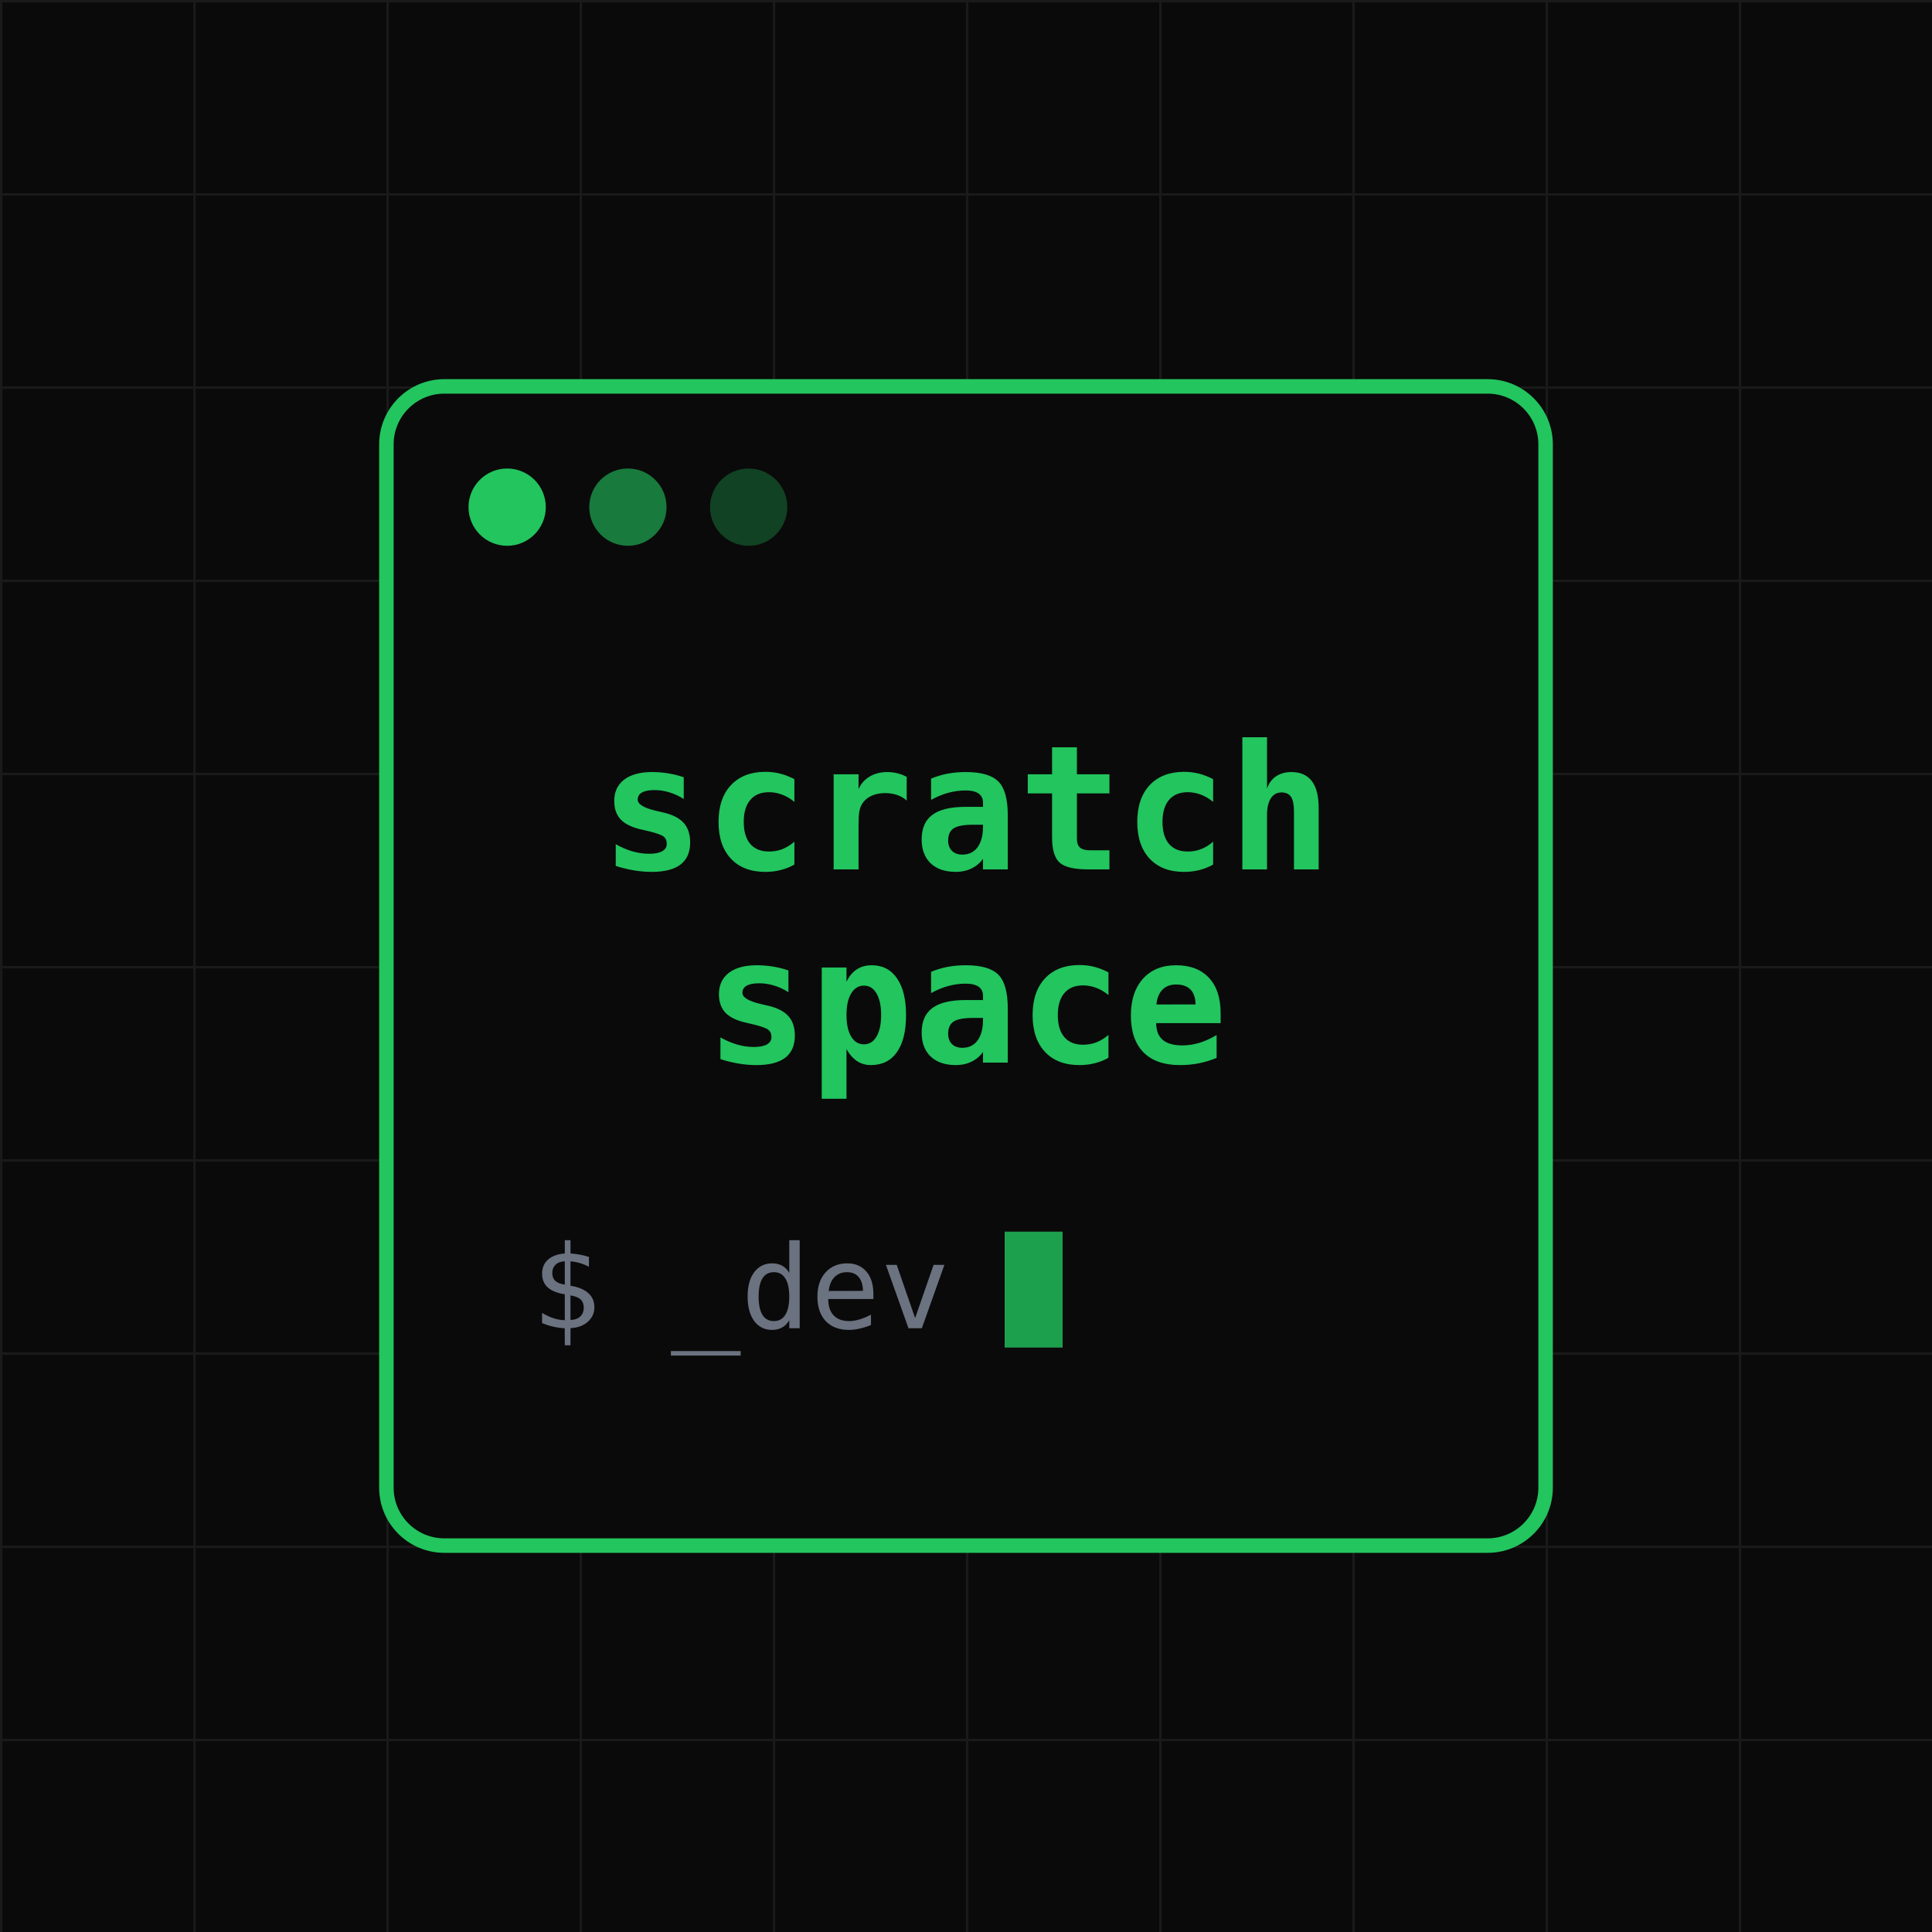
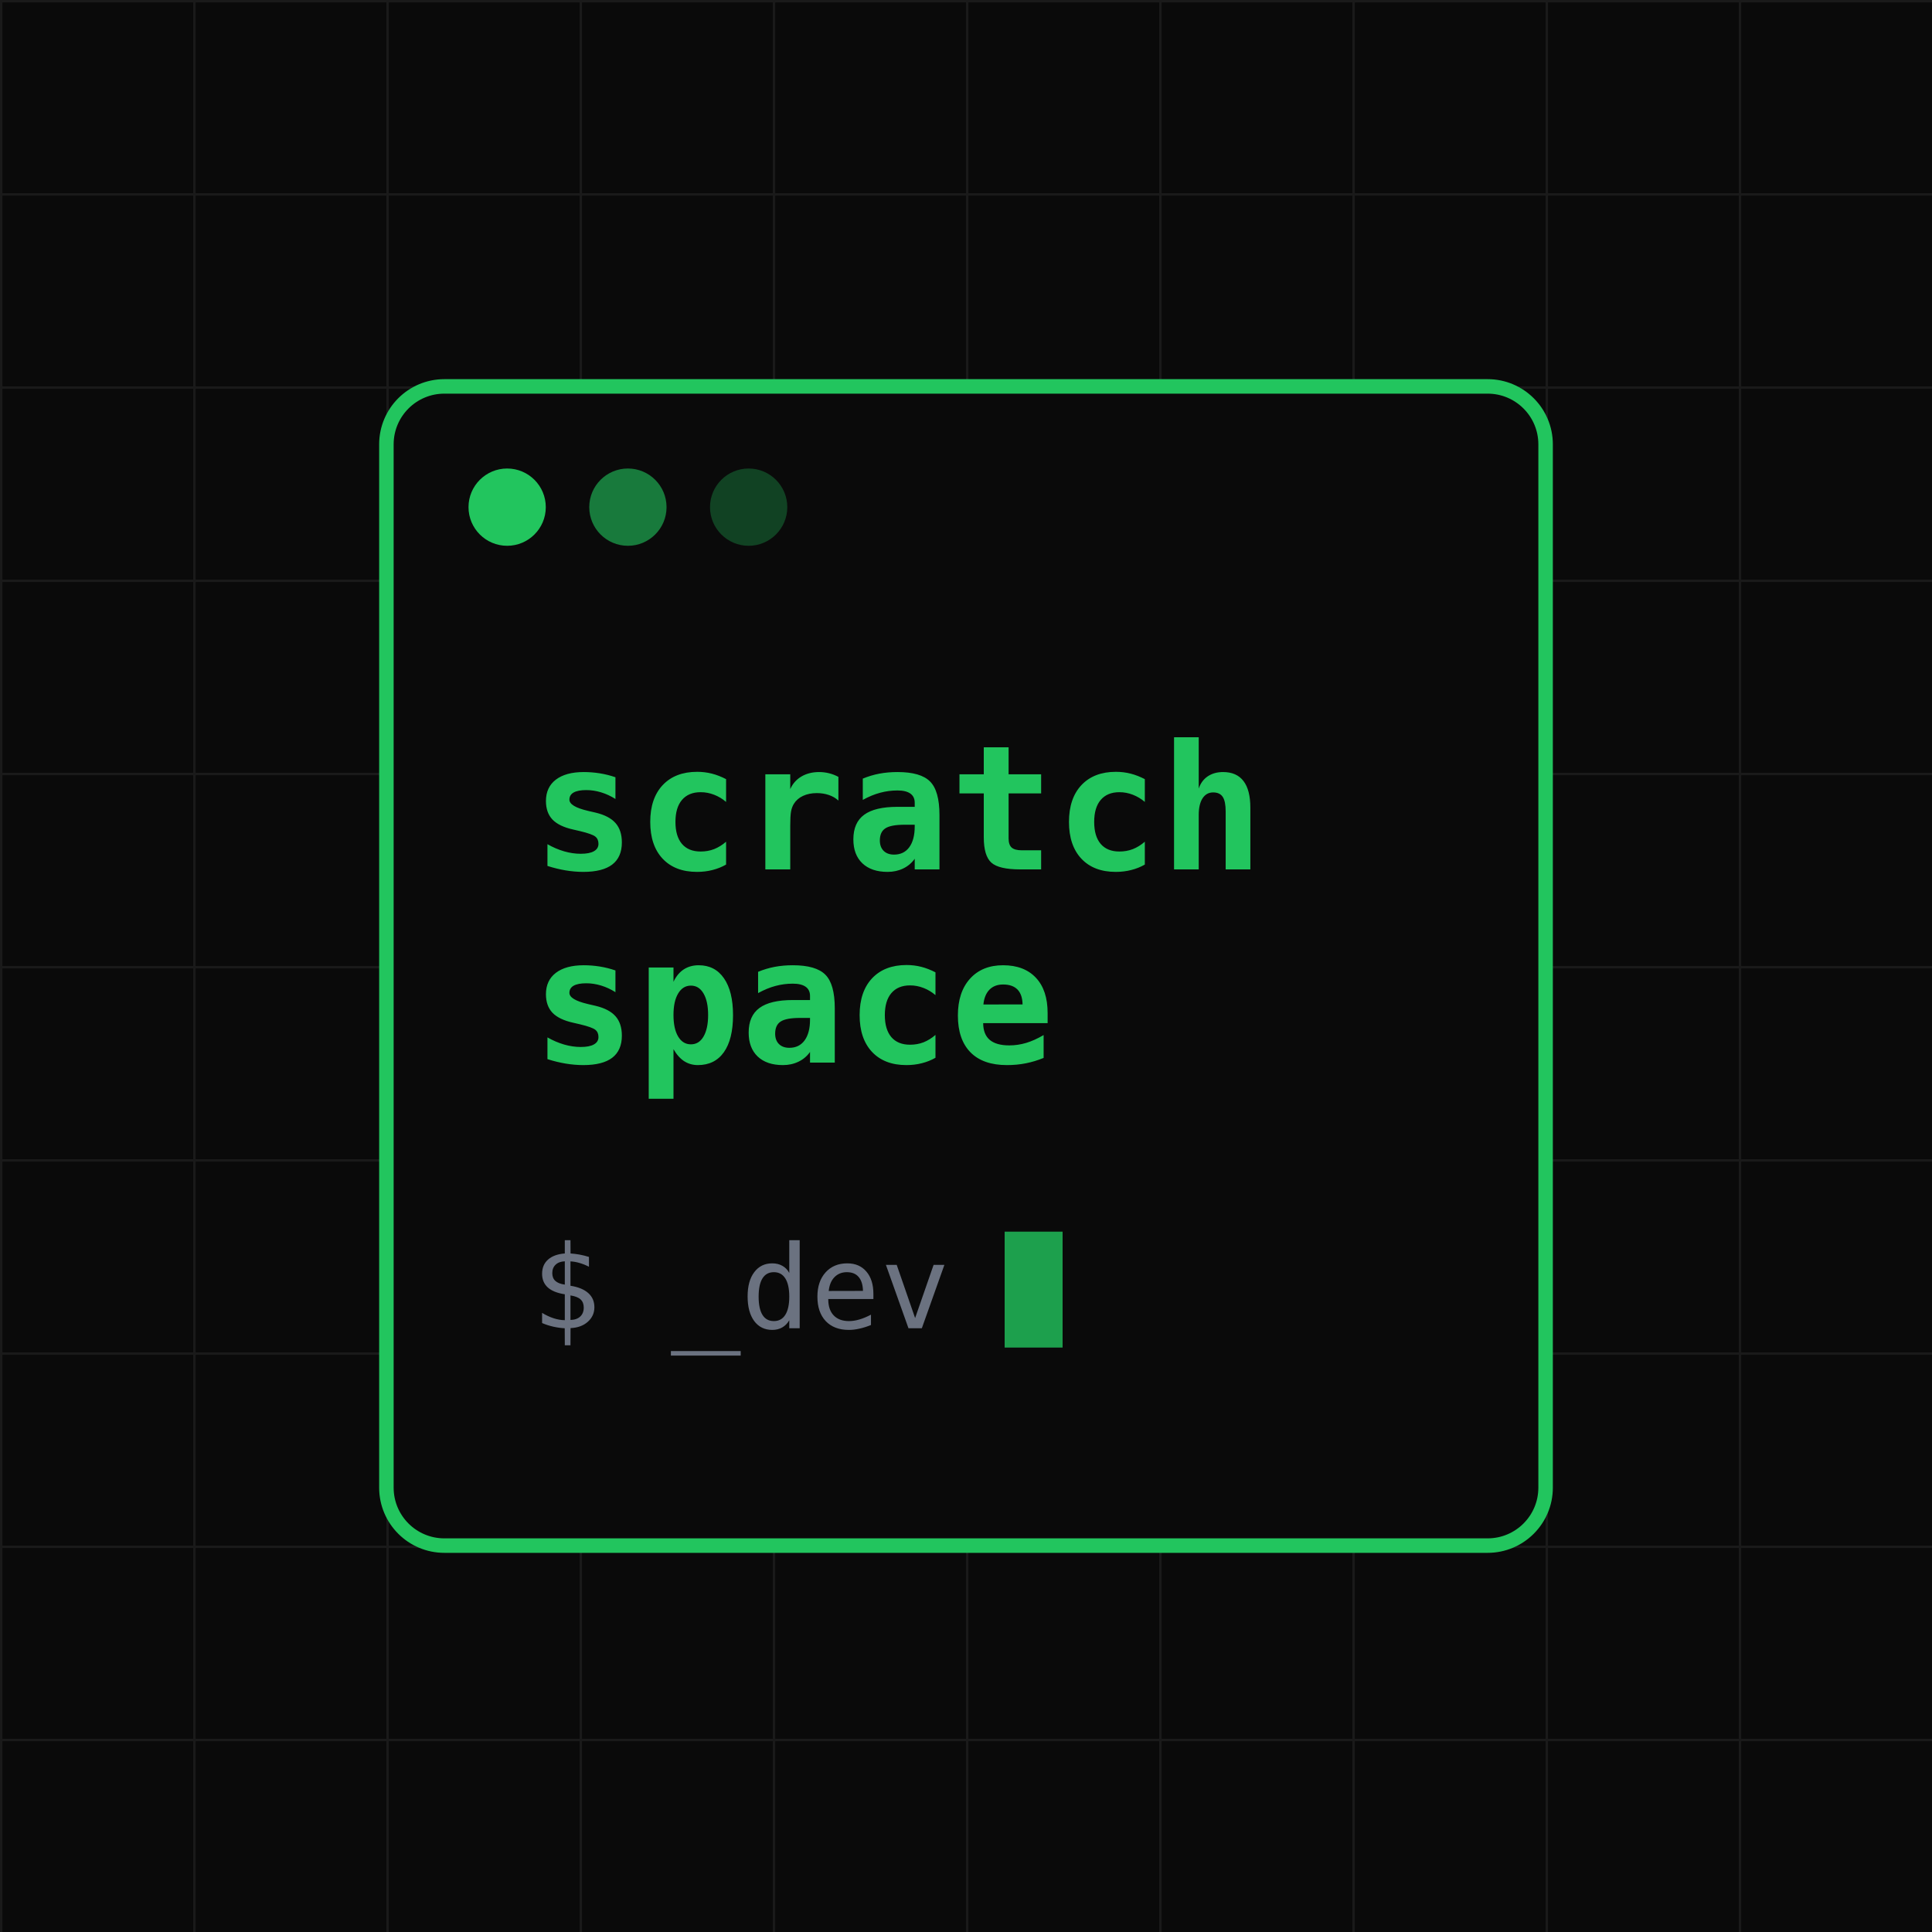
<svg xmlns="http://www.w3.org/2000/svg" width="400" height="400" viewBox="0 0 400 400" fill="none">
  <rect width="400" height="400" fill="#0a0a0a" />
  <defs>
    <pattern id="grid" width="40" height="40" patternUnits="userSpaceOnUse">
      <path d="M 40 0 L 0 0 0 40" fill="none" stroke="#1a1a1a" stroke-width="1" />
    </pattern>
  </defs>
  <rect width="400" height="400" fill="url(#grid)" />
  <rect x="80" y="80" width="240" height="240" rx="12" fill="#0a0a0a" stroke="#22c55e" stroke-width="3" />
  <circle cx="105" cy="105" r="8" fill="#22c55e" />
  <circle cx="130" cy="105" r="8" fill="#22c55e" opacity="0.6" />
  <circle cx="155" cy="105" r="8" fill="#22c55e" opacity="0.3" />
-   <text x="200" y="180" font-family="monospace" font-size="36" font-weight="bold" fill="#22c55e" text-anchor="middle">
+   <text x="110" y="180" font-family="monospace" font-size="36" font-weight="bold" fill="#22c55e">
    scratch
  </text>
-   <text x="200" y="220" font-family="monospace" font-size="36" font-weight="bold" fill="#22c55e" text-anchor="middle">
+   <text x="110" y="220" font-family="monospace" font-size="36" font-weight="bold" fill="#22c55e">
    space
  </text>
  <text x="110" y="275" font-family="monospace" font-size="24" fill="#6b7280">
    $ _dev
  </text>
  <rect x="208" y="255" width="12" height="24" fill="#22c55e" opacity="0.8" />
</svg>
